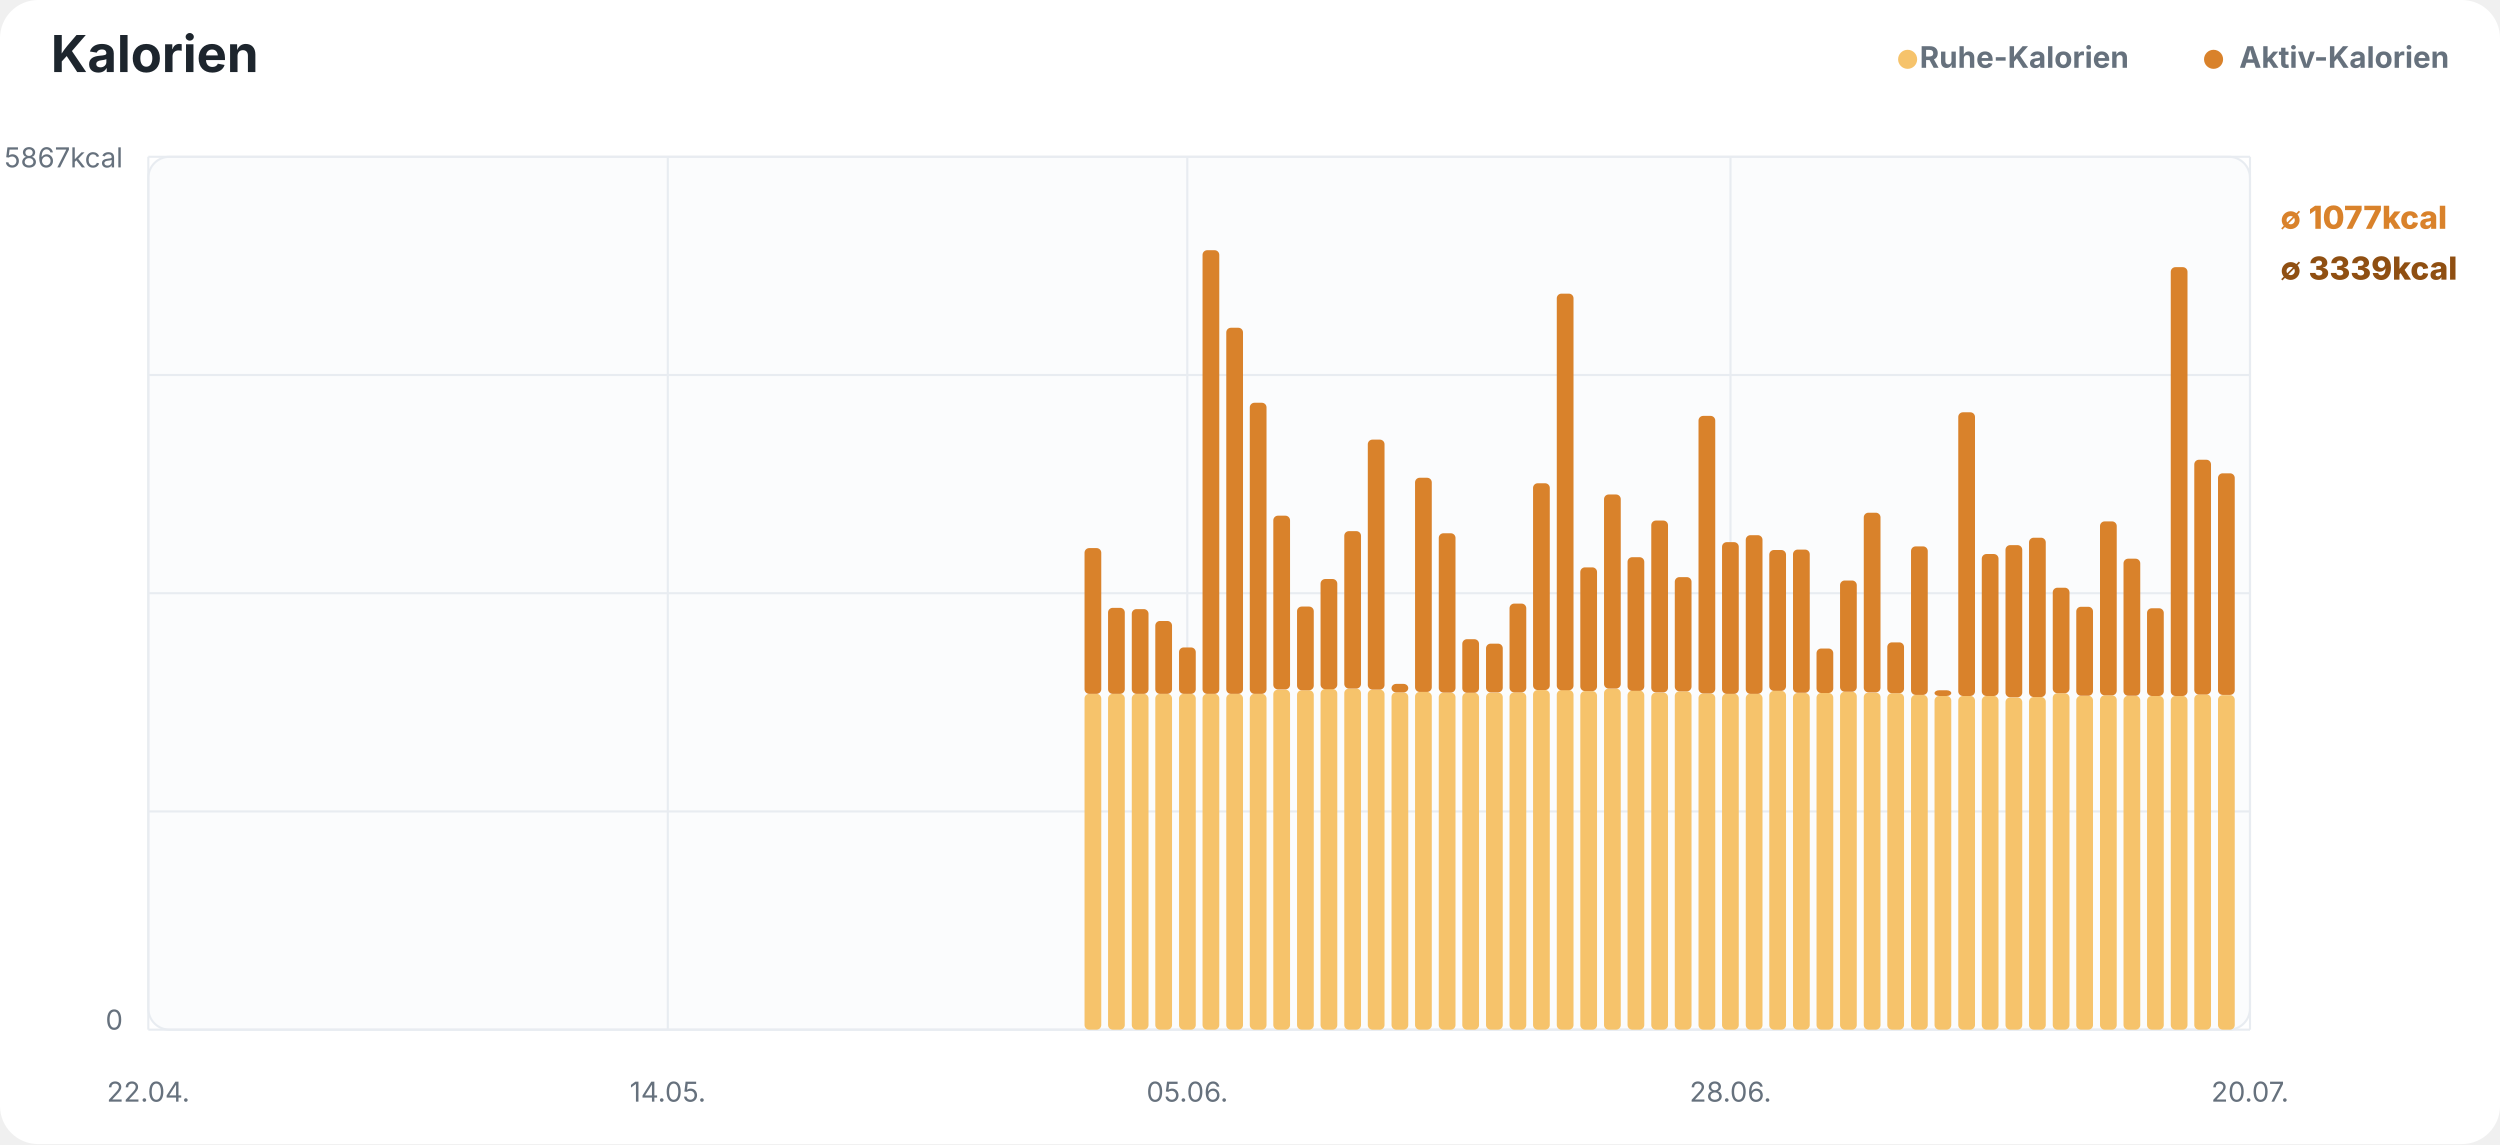
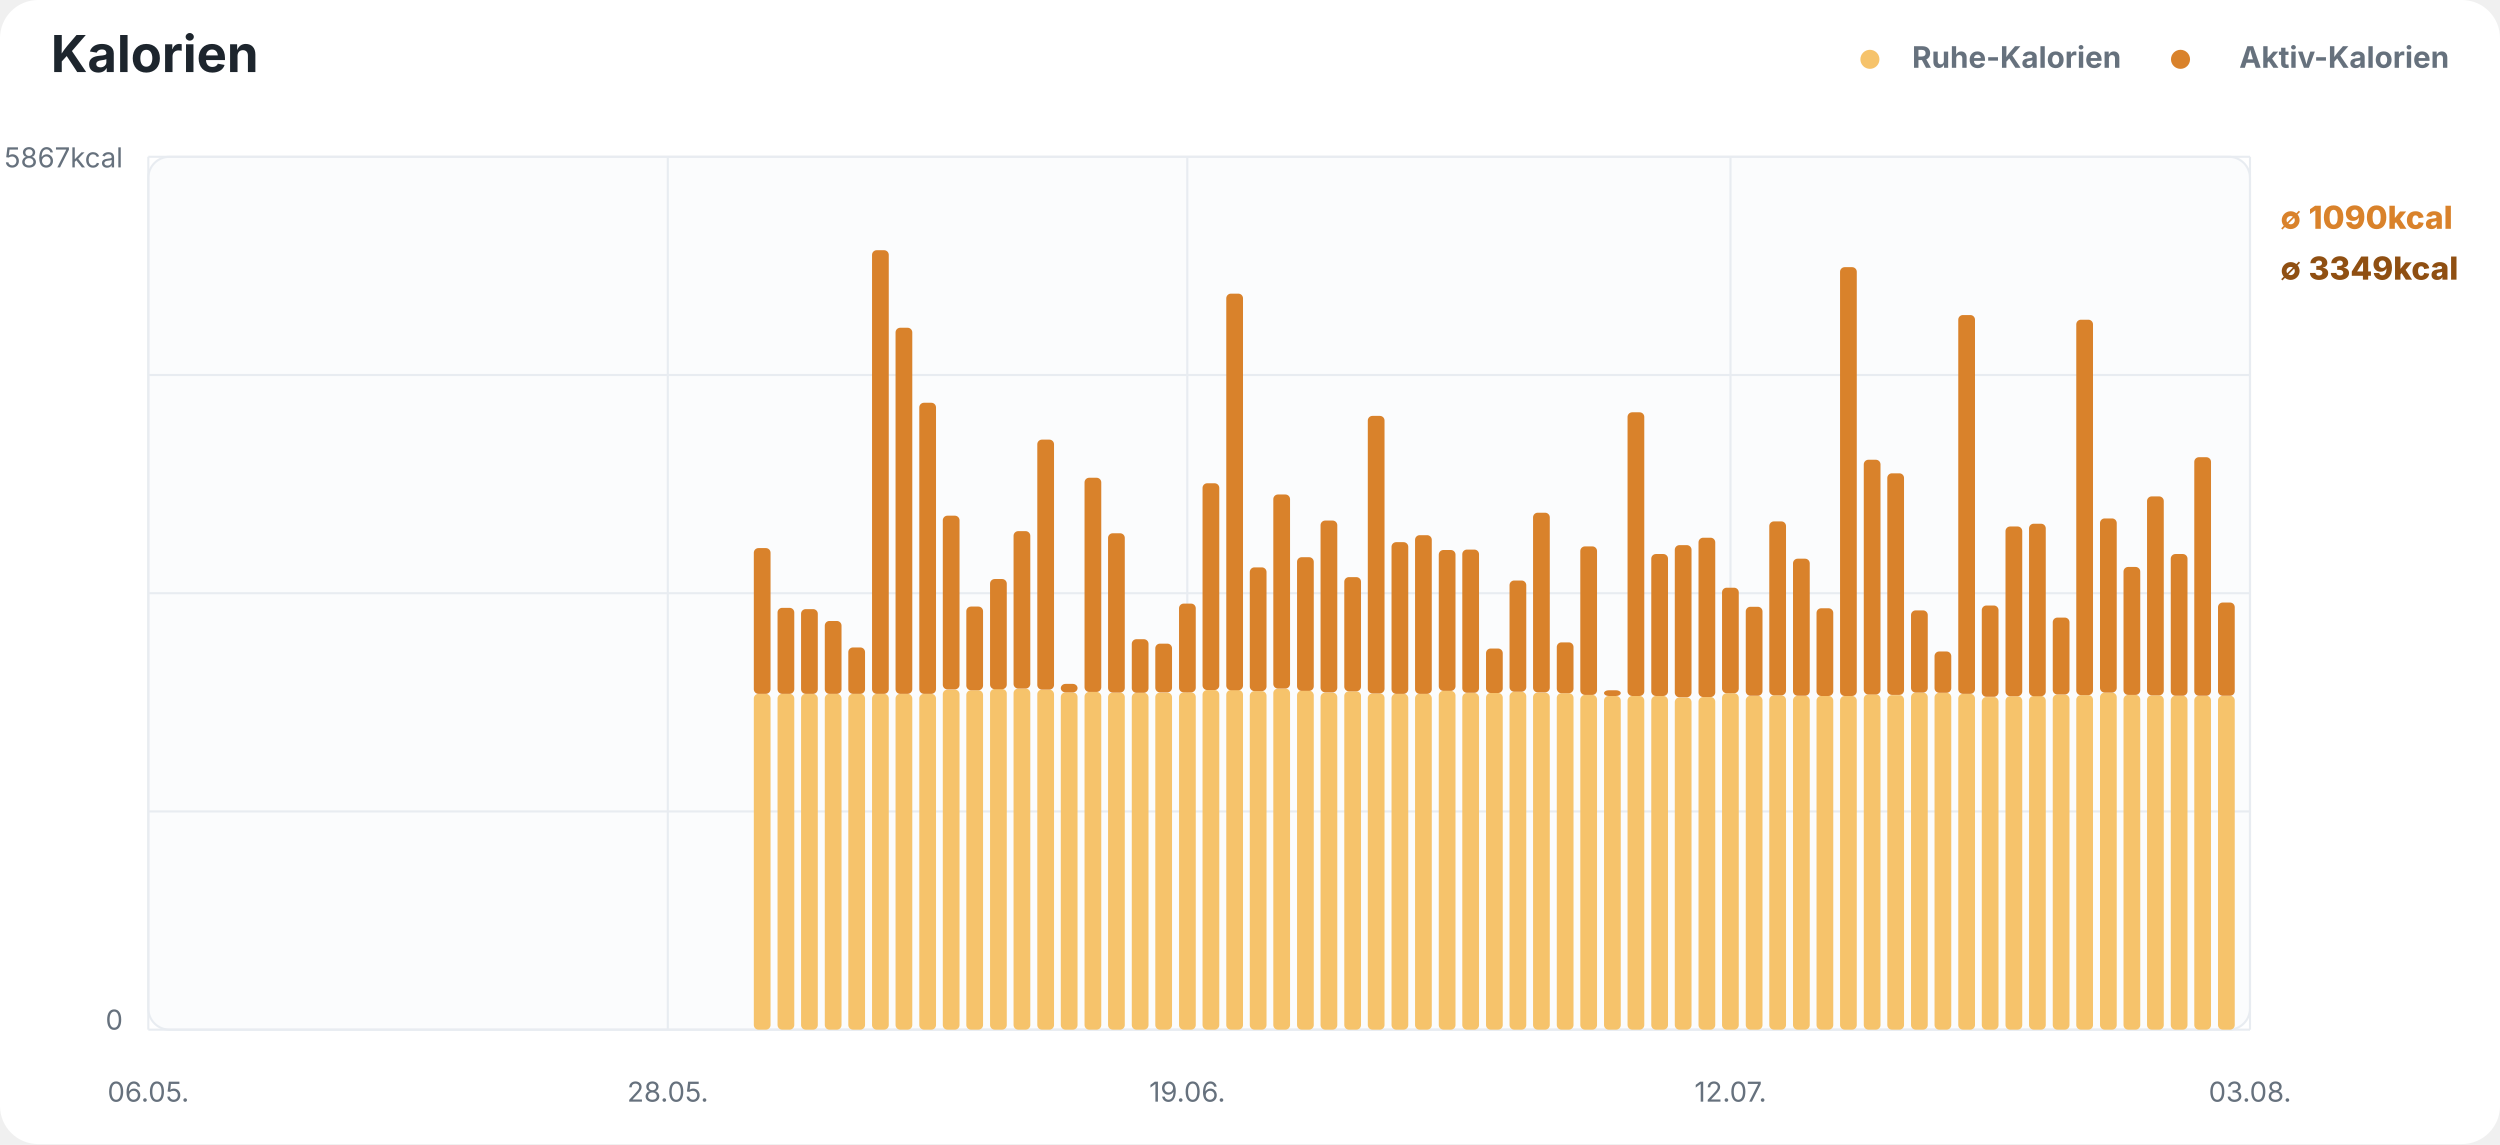
<svg xmlns="http://www.w3.org/2000/svg" viewBox="0 0 1180 540" role="img" aria-label="Kalorien">
  <rect x="0" y="0" width="1180" height="540" rx="18" fill="#ffffff" />
  <rect x="70" y="74" width="992" height="412" rx="10" fill="#fbfcfd" stroke="#e8ecf1" />
  <text x="24" y="34" fill="#1d252d" font-size="24" font-weight="700" font-family="Inter, system-ui, sans-serif">Kalorien</text>
  <line x1="70" y1="74.0" x2="1062" y2="74.0" stroke="#e8ecf1" stroke-width="1" />
  <line x1="70" y1="177.0" x2="1062" y2="177.0" stroke="#e8ecf1" stroke-width="1" />
  <line x1="70" y1="280.0" x2="1062" y2="280.0" stroke="#e8ecf1" stroke-width="1" />
  <line x1="70" y1="383.0" x2="1062" y2="383.0" stroke="#e8ecf1" stroke-width="1" />
  <line x1="70" y1="486.0" x2="1062" y2="486.0" stroke="#e8ecf1" stroke-width="1" />
  <line x1="70.0" y1="74" x2="70.0" y2="486" stroke="#e8ecf1" stroke-width="1" />
-   <text x="70.0" y="520" text-anchor="middle" fill="#66717d" font-size="13" font-family="Inter, system-ui, sans-serif">22.04.</text>
+   <text x="70.0" y="520" text-anchor="middle" fill="#66717d" font-size="13" font-family="Inter, system-ui, sans-serif">06.05.</text>
  <line x1="315.2" y1="74" x2="315.2" y2="486" stroke="#e8ecf1" stroke-width="1" />
-   <text x="315.2" y="520" text-anchor="middle" fill="#66717d" font-size="13" font-family="Inter, system-ui, sans-serif">14.05.</text>
+   <text x="315.2" y="520" text-anchor="middle" fill="#66717d" font-size="13" font-family="Inter, system-ui, sans-serif">28.05.</text>
  <line x1="560.4" y1="74" x2="560.4" y2="486" stroke="#e8ecf1" stroke-width="1" />
-   <text x="560.4" y="520" text-anchor="middle" fill="#66717d" font-size="13" font-family="Inter, system-ui, sans-serif">05.06.</text>
+   <text x="560.4" y="520" text-anchor="middle" fill="#66717d" font-size="13" font-family="Inter, system-ui, sans-serif">19.06.</text>
  <line x1="816.8" y1="74" x2="816.8" y2="486" stroke="#e8ecf1" stroke-width="1" />
-   <text x="816.8" y="520" text-anchor="middle" fill="#66717d" font-size="13" font-family="Inter, system-ui, sans-serif">28.06.</text>
+   <text x="816.8" y="520" text-anchor="middle" fill="#66717d" font-size="13" font-family="Inter, system-ui, sans-serif">12.07.</text>
  <line x1="1062.0" y1="74" x2="1062.0" y2="486" stroke="#e8ecf1" stroke-width="1" />
-   <text x="1062.0" y="520" text-anchor="middle" fill="#66717d" font-size="13" font-family="Inter, system-ui, sans-serif">20.07.</text>
+   <text x="1062.0" y="520" text-anchor="middle" fill="#66717d" font-size="13" font-family="Inter, system-ui, sans-serif">03.08.</text>
  <text x="58" y="79" text-anchor="end" fill="#66717d" font-size="13" font-family="Inter, system-ui, sans-serif">5867kcal</text>
  <text x="58" y="486" text-anchor="end" fill="#66717d" font-size="13" font-family="Inter, system-ui, sans-serif">0</text>
-   <rect x="511.9" y="327.5" width="7.9" height="158.5" rx="2.2" fill="#f6c36b" />
-   <rect x="511.9" y="258.7" width="7.9" height="68.8" rx="2.2" fill="#d9822b" />
-   <rect x="523.0" y="327.5" width="7.9" height="158.5" rx="2.2" fill="#f6c36b" />
-   <rect x="523.0" y="286.9" width="7.9" height="40.6" rx="2.2" fill="#d9822b" />
-   <rect x="534.2" y="327.5" width="7.9" height="158.5" rx="2.2" fill="#f6c36b" />
-   <rect x="534.2" y="287.5" width="7.9" height="40.0" rx="2.2" fill="#d9822b" />
-   <rect x="545.3" y="327.5" width="7.9" height="158.5" rx="2.2" fill="#f6c36b" />
-   <rect x="545.3" y="293.1" width="7.9" height="34.4" rx="2.2" fill="#d9822b" />
-   <rect x="556.5" y="327.5" width="7.9" height="158.5" rx="2.2" fill="#f6c36b" />
-   <rect x="556.5" y="305.6" width="7.9" height="21.9" rx="2.2" fill="#d9822b" />
-   <rect x="567.6" y="327.5" width="7.9" height="158.5" rx="2.2" fill="#f6c36b" />
-   <rect x="567.6" y="118.1" width="7.9" height="209.4" rx="2.2" fill="#d9822b" />
-   <rect x="578.8" y="327.5" width="7.9" height="158.5" rx="2.2" fill="#f6c36b" />
-   <rect x="578.8" y="154.7" width="7.9" height="172.8" rx="2.2" fill="#d9822b" />
-   <rect x="589.9" y="327.5" width="7.9" height="158.5" rx="2.2" fill="#f6c36b" />
-   <rect x="589.9" y="190.1" width="7.9" height="137.4" rx="2.2" fill="#d9822b" />
-   <rect x="601.0" y="325.5" width="7.9" height="160.5" rx="2.2" fill="#f6c36b" />
-   <rect x="601.0" y="243.4" width="7.9" height="82.0" rx="2.2" fill="#d9822b" />
-   <rect x="612.2" y="325.8" width="7.9" height="160.2" rx="2.2" fill="#f6c36b" />
-   <rect x="612.2" y="286.3" width="7.9" height="39.5" rx="2.2" fill="#d9822b" />
-   <rect x="623.3" y="325.2" width="7.9" height="160.8" rx="2.2" fill="#f6c36b" />
-   <rect x="623.3" y="273.3" width="7.9" height="52.0" rx="2.2" fill="#d9822b" />
-   <rect x="634.5" y="325.0" width="7.9" height="161.0" rx="2.2" fill="#f6c36b" />
-   <rect x="634.5" y="250.7" width="7.9" height="74.3" rx="2.2" fill="#d9822b" />
-   <rect x="645.6" y="325.5" width="7.9" height="160.5" rx="2.2" fill="#f6c36b" />
-   <rect x="645.6" y="207.5" width="7.9" height="118.0" rx="2.2" fill="#d9822b" />
-   <rect x="656.8" y="326.8" width="7.9" height="159.2" rx="2.2" fill="#f6c36b" />
-   <rect x="656.8" y="322.8" width="7.9" height="4.0" rx="2.2" fill="#d9822b" />
-   <rect x="667.9" y="326.6" width="7.9" height="159.4" rx="2.2" fill="#f6c36b" />
-   <rect x="667.9" y="225.5" width="7.9" height="101.1" rx="2.2" fill="#d9822b" />
-   <rect x="679.1" y="326.9" width="7.9" height="159.1" rx="2.2" fill="#f6c36b" />
-   <rect x="679.1" y="251.7" width="7.9" height="75.2" rx="2.2" fill="#d9822b" />
-   <rect x="690.2" y="327.0" width="7.9" height="159.0" rx="2.2" fill="#f6c36b" />
-   <rect x="690.2" y="301.7" width="7.9" height="25.3" rx="2.2" fill="#d9822b" />
-   <rect x="701.4" y="326.9" width="7.9" height="159.1" rx="2.2" fill="#f6c36b" />
-   <rect x="701.4" y="303.8" width="7.9" height="23.0" rx="2.2" fill="#d9822b" />
-   <rect x="712.5" y="326.8" width="7.9" height="159.2" rx="2.2" fill="#f6c36b" />
-   <rect x="712.5" y="284.9" width="7.9" height="41.9" rx="2.2" fill="#d9822b" />
-   <rect x="723.6" y="325.7" width="7.9" height="160.3" rx="2.2" fill="#f6c36b" />
-   <rect x="723.6" y="228.1" width="7.9" height="97.6" rx="2.2" fill="#d9822b" />
-   <rect x="734.8" y="325.7" width="7.9" height="160.3" rx="2.2" fill="#f6c36b" />
-   <rect x="734.8" y="138.6" width="7.9" height="187.2" rx="2.2" fill="#d9822b" />
-   <rect x="745.9" y="326.2" width="7.9" height="159.8" rx="2.2" fill="#f6c36b" />
-   <rect x="745.9" y="267.8" width="7.9" height="58.4" rx="2.2" fill="#d9822b" />
-   <rect x="757.1" y="325.0" width="7.9" height="161.0" rx="2.2" fill="#f6c36b" />
-   <rect x="757.1" y="233.4" width="7.9" height="91.6" rx="2.2" fill="#d9822b" />
-   <rect x="768.2" y="326.0" width="7.9" height="160.0" rx="2.2" fill="#f6c36b" />
-   <rect x="768.2" y="263.0" width="7.9" height="63.1" rx="2.2" fill="#d9822b" />
-   <rect x="779.4" y="326.9" width="7.9" height="159.1" rx="2.2" fill="#f6c36b" />
-   <rect x="779.4" y="245.7" width="7.9" height="81.1" rx="2.2" fill="#d9822b" />
-   <rect x="790.5" y="326.3" width="7.9" height="159.7" rx="2.2" fill="#f6c36b" />
-   <rect x="790.5" y="272.4" width="7.9" height="53.9" rx="2.2" fill="#d9822b" />
-   <rect x="801.7" y="327.3" width="7.9" height="158.7" rx="2.2" fill="#f6c36b" />
-   <rect x="801.7" y="196.3" width="7.9" height="131.0" rx="2.2" fill="#d9822b" />
-   <rect x="812.8" y="327.4" width="7.9" height="158.6" rx="2.2" fill="#f6c36b" />
-   <rect x="812.8" y="255.9" width="7.9" height="71.6" rx="2.2" fill="#d9822b" />
-   <rect x="824.0" y="327.4" width="7.9" height="158.6" rx="2.2" fill="#f6c36b" />
-   <rect x="824.0" y="252.6" width="7.9" height="74.9" rx="2.2" fill="#d9822b" />
-   <rect x="835.1" y="326.1" width="7.9" height="159.9" rx="2.2" fill="#f6c36b" />
-   <rect x="835.1" y="259.6" width="7.9" height="66.5" rx="2.2" fill="#d9822b" />
-   <rect x="846.3" y="327.1" width="7.9" height="158.9" rx="2.2" fill="#f6c36b" />
-   <rect x="846.3" y="259.4" width="7.9" height="67.6" rx="2.2" fill="#d9822b" />
-   <rect x="857.4" y="327.1" width="7.9" height="158.9" rx="2.2" fill="#f6c36b" />
-   <rect x="857.4" y="306.1" width="7.9" height="21.0" rx="2.2" fill="#d9822b" />
-   <rect x="868.5" y="326.5" width="7.9" height="159.5" rx="2.2" fill="#f6c36b" />
-   <rect x="868.5" y="274.0" width="7.9" height="52.5" rx="2.2" fill="#d9822b" />
-   <rect x="879.7" y="326.9" width="7.9" height="159.1" rx="2.2" fill="#f6c36b" />
-   <rect x="879.7" y="242.0" width="7.9" height="84.8" rx="2.2" fill="#d9822b" />
-   <rect x="890.8" y="327.2" width="7.9" height="158.8" rx="2.2" fill="#f6c36b" />
-   <rect x="890.8" y="303.2" width="7.9" height="24.0" rx="2.2" fill="#d9822b" />
-   <rect x="902.0" y="328.0" width="7.9" height="158.0" rx="2.2" fill="#f6c36b" />
-   <rect x="902.0" y="257.9" width="7.9" height="70.1" rx="2.2" fill="#d9822b" />
-   <rect x="913.1" y="328.5" width="7.9" height="157.5" rx="2.2" fill="#f6c36b" />
-   <rect x="913.1" y="325.8" width="7.9" height="2.7" rx="2.2" fill="#d9822b" />
-   <rect x="924.3" y="328.5" width="7.9" height="157.5" rx="2.2" fill="#f6c36b" />
-   <rect x="924.3" y="194.6" width="7.9" height="133.9" rx="2.2" fill="#d9822b" />
-   <rect x="935.4" y="328.5" width="7.9" height="157.5" rx="2.2" fill="#f6c36b" />
-   <rect x="935.4" y="261.5" width="7.9" height="67.0" rx="2.2" fill="#d9822b" />
-   <rect x="946.6" y="329.2" width="7.9" height="156.8" rx="2.2" fill="#f6c36b" />
-   <rect x="946.6" y="257.3" width="7.9" height="71.8" rx="2.2" fill="#d9822b" />
-   <rect x="957.7" y="329.0" width="7.9" height="157.0" rx="2.2" fill="#f6c36b" />
-   <rect x="957.7" y="253.8" width="7.9" height="75.2" rx="2.2" fill="#d9822b" />
-   <rect x="968.9" y="327.2" width="7.9" height="158.8" rx="2.2" fill="#f6c36b" />
-   <rect x="968.9" y="277.4" width="7.9" height="49.8" rx="2.2" fill="#d9822b" />
-   <rect x="980.0" y="328.4" width="7.9" height="157.6" rx="2.2" fill="#f6c36b" />
-   <rect x="980.0" y="286.4" width="7.9" height="42.0" rx="2.2" fill="#d9822b" />
-   <rect x="991.2" y="328.2" width="7.9" height="157.8" rx="2.2" fill="#f6c36b" />
-   <rect x="991.2" y="246.1" width="7.9" height="82.1" rx="2.2" fill="#d9822b" />
-   <rect x="1002.3" y="328.4" width="7.9" height="157.6" rx="2.2" fill="#f6c36b" />
-   <rect x="1002.3" y="263.7" width="7.9" height="64.7" rx="2.2" fill="#d9822b" />
-   <rect x="1013.4" y="328.5" width="7.9" height="157.5" rx="2.2" fill="#f6c36b" />
-   <rect x="1013.4" y="287.1" width="7.9" height="41.4" rx="2.2" fill="#d9822b" />
-   <rect x="1024.6" y="328.5" width="7.9" height="157.5" rx="2.2" fill="#f6c36b" />
-   <rect x="1024.6" y="126.1" width="7.9" height="202.4" rx="2.2" fill="#d9822b" />
-   <rect x="1035.7" y="327.7" width="7.9" height="158.3" rx="2.2" fill="#f6c36b" />
-   <rect x="1035.7" y="217.0" width="7.9" height="110.8" rx="2.2" fill="#d9822b" />
-   <rect x="1046.9" y="328.1" width="7.9" height="157.9" rx="2.2" fill="#f6c36b" />
-   <rect x="1046.9" y="223.4" width="7.9" height="104.6" rx="2.2" fill="#d9822b" />
+   <rect x="355.8" y="327.5" width="7.9" height="158.5" rx="2.2" fill="#f6c36b" />
+   <rect x="355.8" y="258.7" width="7.9" height="68.8" rx="2.2" fill="#d9822b" />
+   <rect x="367.0" y="327.5" width="7.9" height="158.5" rx="2.2" fill="#f6c36b" />
+   <rect x="367.0" y="286.9" width="7.9" height="40.6" rx="2.2" fill="#d9822b" />
+   <rect x="378.1" y="327.5" width="7.9" height="158.5" rx="2.2" fill="#f6c36b" />
+   <rect x="378.1" y="287.5" width="7.9" height="40.0" rx="2.2" fill="#d9822b" />
+   <rect x="389.3" y="327.5" width="7.9" height="158.5" rx="2.2" fill="#f6c36b" />
+   <rect x="389.3" y="293.1" width="7.9" height="34.4" rx="2.2" fill="#d9822b" />
+   <rect x="400.4" y="327.5" width="7.9" height="158.5" rx="2.2" fill="#f6c36b" />
+   <rect x="400.4" y="305.6" width="7.9" height="21.9" rx="2.2" fill="#d9822b" />
+   <rect x="411.6" y="327.5" width="7.9" height="158.5" rx="2.2" fill="#f6c36b" />
+   <rect x="411.6" y="118.1" width="7.9" height="209.4" rx="2.2" fill="#d9822b" />
+   <rect x="422.7" y="327.5" width="7.9" height="158.5" rx="2.2" fill="#f6c36b" />
+   <rect x="422.7" y="154.7" width="7.9" height="172.8" rx="2.2" fill="#d9822b" />
+   <rect x="433.9" y="327.5" width="7.9" height="158.5" rx="2.2" fill="#f6c36b" />
+   <rect x="433.9" y="190.1" width="7.9" height="137.4" rx="2.2" fill="#d9822b" />
+   <rect x="445.0" y="325.5" width="7.9" height="160.5" rx="2.2" fill="#f6c36b" />
+   <rect x="445.0" y="243.4" width="7.9" height="82.0" rx="2.2" fill="#d9822b" />
+   <rect x="456.1" y="325.8" width="7.9" height="160.2" rx="2.2" fill="#f6c36b" />
+   <rect x="456.1" y="286.3" width="7.9" height="39.5" rx="2.2" fill="#d9822b" />
+   <rect x="467.3" y="325.2" width="7.9" height="160.8" rx="2.2" fill="#f6c36b" />
+   <rect x="467.3" y="273.3" width="7.9" height="52.0" rx="2.2" fill="#d9822b" />
+   <rect x="478.4" y="325.0" width="7.9" height="161.0" rx="2.2" fill="#f6c36b" />
+   <rect x="478.4" y="250.7" width="7.9" height="74.3" rx="2.2" fill="#d9822b" />
+   <rect x="489.6" y="325.5" width="7.9" height="160.5" rx="2.2" fill="#f6c36b" />
+   <rect x="489.6" y="207.5" width="7.9" height="118.0" rx="2.2" fill="#d9822b" />
+   <rect x="500.7" y="326.8" width="7.9" height="159.2" rx="2.2" fill="#f6c36b" />
+   <rect x="500.7" y="322.8" width="7.9" height="4.0" rx="2.2" fill="#d9822b" />
+   <rect x="511.9" y="326.6" width="7.9" height="159.4" rx="2.2" fill="#f6c36b" />
+   <rect x="511.9" y="225.5" width="7.9" height="101.1" rx="2.2" fill="#d9822b" />
+   <rect x="523.0" y="326.9" width="7.9" height="159.1" rx="2.2" fill="#f6c36b" />
+   <rect x="523.0" y="251.7" width="7.9" height="75.2" rx="2.2" fill="#d9822b" />
+   <rect x="534.2" y="327.0" width="7.9" height="159.0" rx="2.2" fill="#f6c36b" />
+   <rect x="534.2" y="301.7" width="7.9" height="25.3" rx="2.2" fill="#d9822b" />
+   <rect x="545.3" y="326.9" width="7.9" height="159.1" rx="2.2" fill="#f6c36b" />
+   <rect x="545.3" y="303.8" width="7.9" height="23.0" rx="2.2" fill="#d9822b" />
+   <rect x="556.5" y="326.8" width="7.9" height="159.2" rx="2.2" fill="#f6c36b" />
+   <rect x="556.5" y="284.9" width="7.9" height="41.9" rx="2.2" fill="#d9822b" />
+   <rect x="567.6" y="325.7" width="7.9" height="160.3" rx="2.2" fill="#f6c36b" />
+   <rect x="567.6" y="228.1" width="7.9" height="97.6" rx="2.2" fill="#d9822b" />
+   <rect x="578.8" y="325.7" width="7.9" height="160.3" rx="2.2" fill="#f6c36b" />
+   <rect x="578.8" y="138.6" width="7.9" height="187.2" rx="2.2" fill="#d9822b" />
+   <rect x="589.9" y="326.2" width="7.9" height="159.8" rx="2.2" fill="#f6c36b" />
+   <rect x="589.9" y="267.8" width="7.9" height="58.4" rx="2.2" fill="#d9822b" />
+   <rect x="601.0" y="325.0" width="7.9" height="161.0" rx="2.2" fill="#f6c36b" />
+   <rect x="601.0" y="233.4" width="7.9" height="91.6" rx="2.2" fill="#d9822b" />
+   <rect x="612.2" y="326.0" width="7.9" height="160.0" rx="2.2" fill="#f6c36b" />
+   <rect x="612.2" y="263.0" width="7.9" height="63.1" rx="2.2" fill="#d9822b" />
+   <rect x="623.3" y="326.9" width="7.9" height="159.1" rx="2.2" fill="#f6c36b" />
+   <rect x="623.3" y="245.7" width="7.9" height="81.1" rx="2.2" fill="#d9822b" />
+   <rect x="634.5" y="326.3" width="7.9" height="159.7" rx="2.2" fill="#f6c36b" />
+   <rect x="634.5" y="272.4" width="7.9" height="53.9" rx="2.2" fill="#d9822b" />
+   <rect x="645.6" y="327.3" width="7.9" height="158.7" rx="2.2" fill="#f6c36b" />
+   <rect x="645.6" y="196.3" width="7.9" height="131.0" rx="2.2" fill="#d9822b" />
+   <rect x="656.8" y="327.4" width="7.9" height="158.6" rx="2.2" fill="#f6c36b" />
+   <rect x="656.8" y="255.9" width="7.9" height="71.6" rx="2.2" fill="#d9822b" />
+   <rect x="667.9" y="327.4" width="7.9" height="158.6" rx="2.2" fill="#f6c36b" />
+   <rect x="667.9" y="252.6" width="7.9" height="74.9" rx="2.2" fill="#d9822b" />
+   <rect x="679.1" y="326.1" width="7.9" height="159.9" rx="2.2" fill="#f6c36b" />
+   <rect x="679.1" y="259.6" width="7.9" height="66.5" rx="2.2" fill="#d9822b" />
+   <rect x="690.2" y="327.1" width="7.9" height="158.9" rx="2.2" fill="#f6c36b" />
+   <rect x="690.2" y="259.4" width="7.9" height="67.6" rx="2.2" fill="#d9822b" />
+   <rect x="701.4" y="327.1" width="7.9" height="158.9" rx="2.2" fill="#f6c36b" />
+   <rect x="701.4" y="306.1" width="7.9" height="21.0" rx="2.2" fill="#d9822b" />
+   <rect x="712.5" y="326.5" width="7.9" height="159.5" rx="2.2" fill="#f6c36b" />
+   <rect x="712.5" y="274.0" width="7.9" height="52.5" rx="2.2" fill="#d9822b" />
+   <rect x="723.6" y="326.9" width="7.9" height="159.1" rx="2.2" fill="#f6c36b" />
+   <rect x="723.6" y="242.0" width="7.9" height="84.8" rx="2.2" fill="#d9822b" />
+   <rect x="734.8" y="327.2" width="7.9" height="158.8" rx="2.2" fill="#f6c36b" />
+   <rect x="734.8" y="303.2" width="7.9" height="24.0" rx="2.2" fill="#d9822b" />
+   <rect x="745.9" y="328.0" width="7.9" height="158.0" rx="2.2" fill="#f6c36b" />
+   <rect x="745.9" y="257.9" width="7.9" height="70.1" rx="2.2" fill="#d9822b" />
+   <rect x="757.1" y="328.5" width="7.9" height="157.5" rx="2.2" fill="#f6c36b" />
+   <rect x="757.1" y="325.8" width="7.9" height="2.7" rx="2.2" fill="#d9822b" />
+   <rect x="768.2" y="328.5" width="7.9" height="157.5" rx="2.2" fill="#f6c36b" />
+   <rect x="768.2" y="194.6" width="7.9" height="133.9" rx="2.2" fill="#d9822b" />
+   <rect x="779.4" y="328.5" width="7.9" height="157.5" rx="2.2" fill="#f6c36b" />
+   <rect x="779.4" y="261.5" width="7.9" height="67.0" rx="2.2" fill="#d9822b" />
+   <rect x="790.5" y="329.2" width="7.9" height="156.8" rx="2.2" fill="#f6c36b" />
+   <rect x="790.5" y="257.3" width="7.9" height="71.8" rx="2.2" fill="#d9822b" />
+   <rect x="801.7" y="329.0" width="7.9" height="157.0" rx="2.2" fill="#f6c36b" />
+   <rect x="801.7" y="253.8" width="7.9" height="75.2" rx="2.2" fill="#d9822b" />
+   <rect x="812.8" y="327.2" width="7.9" height="158.8" rx="2.2" fill="#f6c36b" />
+   <rect x="812.8" y="277.4" width="7.9" height="49.8" rx="2.2" fill="#d9822b" />
+   <rect x="824.0" y="328.4" width="7.9" height="157.6" rx="2.2" fill="#f6c36b" />
+   <rect x="824.0" y="286.4" width="7.9" height="42.0" rx="2.2" fill="#d9822b" />
+   <rect x="835.1" y="328.2" width="7.9" height="157.8" rx="2.2" fill="#f6c36b" />
+   <rect x="835.1" y="246.1" width="7.9" height="82.1" rx="2.2" fill="#d9822b" />
+   <rect x="846.3" y="328.4" width="7.9" height="157.6" rx="2.2" fill="#f6c36b" />
+   <rect x="846.3" y="263.7" width="7.9" height="64.7" rx="2.2" fill="#d9822b" />
+   <rect x="857.4" y="328.5" width="7.9" height="157.5" rx="2.2" fill="#f6c36b" />
+   <rect x="857.4" y="287.1" width="7.9" height="41.4" rx="2.2" fill="#d9822b" />
+   <rect x="868.5" y="328.5" width="7.9" height="157.5" rx="2.2" fill="#f6c36b" />
+   <rect x="868.5" y="126.1" width="7.9" height="202.4" rx="2.2" fill="#d9822b" />
+   <rect x="879.7" y="327.7" width="7.9" height="158.3" rx="2.2" fill="#f6c36b" />
+   <rect x="879.7" y="217.0" width="7.9" height="110.8" rx="2.2" fill="#d9822b" />
+   <rect x="890.8" y="328.1" width="7.9" height="157.9" rx="2.2" fill="#f6c36b" />
+   <rect x="890.8" y="223.4" width="7.9" height="104.6" rx="2.2" fill="#d9822b" />
+   <rect x="902.0" y="326.9" width="7.9" height="159.1" rx="2.2" fill="#f6c36b" />
+   <rect x="902.0" y="288.1" width="7.9" height="38.8" rx="2.2" fill="#d9822b" />
+   <rect x="913.1" y="327.0" width="7.9" height="159.0" rx="2.2" fill="#f6c36b" />
+   <rect x="913.1" y="307.5" width="7.9" height="19.5" rx="2.2" fill="#d9822b" />
+   <rect x="924.3" y="327.5" width="7.9" height="158.5" rx="2.2" fill="#f6c36b" />
+   <rect x="924.3" y="148.7" width="7.9" height="178.8" rx="2.2" fill="#d9822b" />
+   <rect x="935.4" y="329.0" width="7.9" height="157.0" rx="2.2" fill="#f6c36b" />
+   <rect x="935.4" y="285.8" width="7.9" height="43.1" rx="2.2" fill="#d9822b" />
+   <rect x="946.6" y="328.6" width="7.9" height="157.4" rx="2.2" fill="#f6c36b" />
+   <rect x="946.6" y="248.5" width="7.9" height="80.1" rx="2.2" fill="#d9822b" />
+   <rect x="957.7" y="328.5" width="7.9" height="157.5" rx="2.2" fill="#f6c36b" />
+   <rect x="957.7" y="247.2" width="7.9" height="81.4" rx="2.2" fill="#d9822b" />
+   <rect x="968.9" y="327.8" width="7.9" height="158.2" rx="2.2" fill="#f6c36b" />
+   <rect x="968.9" y="291.5" width="7.9" height="36.3" rx="2.2" fill="#d9822b" />
+   <rect x="980.0" y="328.1" width="7.9" height="157.9" rx="2.2" fill="#f6c36b" />
+   <rect x="980.0" y="150.9" width="7.9" height="177.2" rx="2.2" fill="#d9822b" />
+   <rect x="991.2" y="326.9" width="7.9" height="159.1" rx="2.2" fill="#f6c36b" />
+   <rect x="991.2" y="244.7" width="7.9" height="82.2" rx="2.2" fill="#d9822b" />
+   <rect x="1002.3" y="328.0" width="7.9" height="158.0" rx="2.2" fill="#f6c36b" />
+   <rect x="1002.3" y="267.6" width="7.9" height="60.4" rx="2.2" fill="#d9822b" />
+   <rect x="1013.4" y="328.2" width="7.9" height="157.8" rx="2.2" fill="#f6c36b" />
+   <rect x="1013.4" y="234.3" width="7.9" height="93.9" rx="2.2" fill="#d9822b" />
+   <rect x="1024.6" y="328.4" width="7.9" height="157.6" rx="2.2" fill="#f6c36b" />
+   <rect x="1024.6" y="261.5" width="7.9" height="66.9" rx="2.2" fill="#d9822b" />
+   <rect x="1035.7" y="328.4" width="7.9" height="157.6" rx="2.2" fill="#f6c36b" />
+   <rect x="1035.7" y="215.8" width="7.9" height="112.6" rx="2.2" fill="#d9822b" />
+   <rect x="1046.9" y="328.4" width="7.9" height="157.6" rx="2.2" fill="#f6c36b" />
+   <rect x="1046.9" y="284.4" width="7.9" height="44.0" rx="2.2" fill="#d9822b" />
  <text x="1156" y="32" text-anchor="end" fill="#66717d" font-size="14" font-weight="650" font-family="Inter, system-ui, sans-serif">Aktiv-Kalorien</text>
-   <circle cx="1044.8" cy="28" r="4.5" fill="#d9822b" />
-   <text x="1004.8" y="32" text-anchor="end" fill="#66717d" font-size="14" font-weight="650" font-family="Inter, system-ui, sans-serif">Ruhe-Kalorien</text>
-   <circle cx="900.4" cy="28" r="4.5" fill="#f6c36b" />
-   <text x="1076" y="108.0" fill="#d9822b" font-size="15" font-weight="800" font-family="Inter, system-ui, sans-serif">∅ 1077kcal</text>
-   <text x="1076" y="132.0" fill="#8f4f12" font-size="15" font-weight="800" font-family="Inter, system-ui, sans-serif">∅ 3339kcal</text>
+   <circle cx="1029.2" cy="28" r="4.5" fill="#d9822b" />
+   <text x="1001.2" y="32" text-anchor="end" fill="#66717d" font-size="14" font-weight="650" font-family="Inter, system-ui, sans-serif">Ruhe-Kalorien</text>
+   <circle cx="882.6" cy="28" r="4.5" fill="#f6c36b" />
+   <text x="1076" y="108.0" fill="#d9822b" font-size="15" font-weight="800" font-family="Inter, system-ui, sans-serif">∅ 1090kcal</text>
+   <text x="1076" y="132.0" fill="#8f4f12" font-size="15" font-weight="800" font-family="Inter, system-ui, sans-serif">∅ 3349kcal</text>
</svg>
